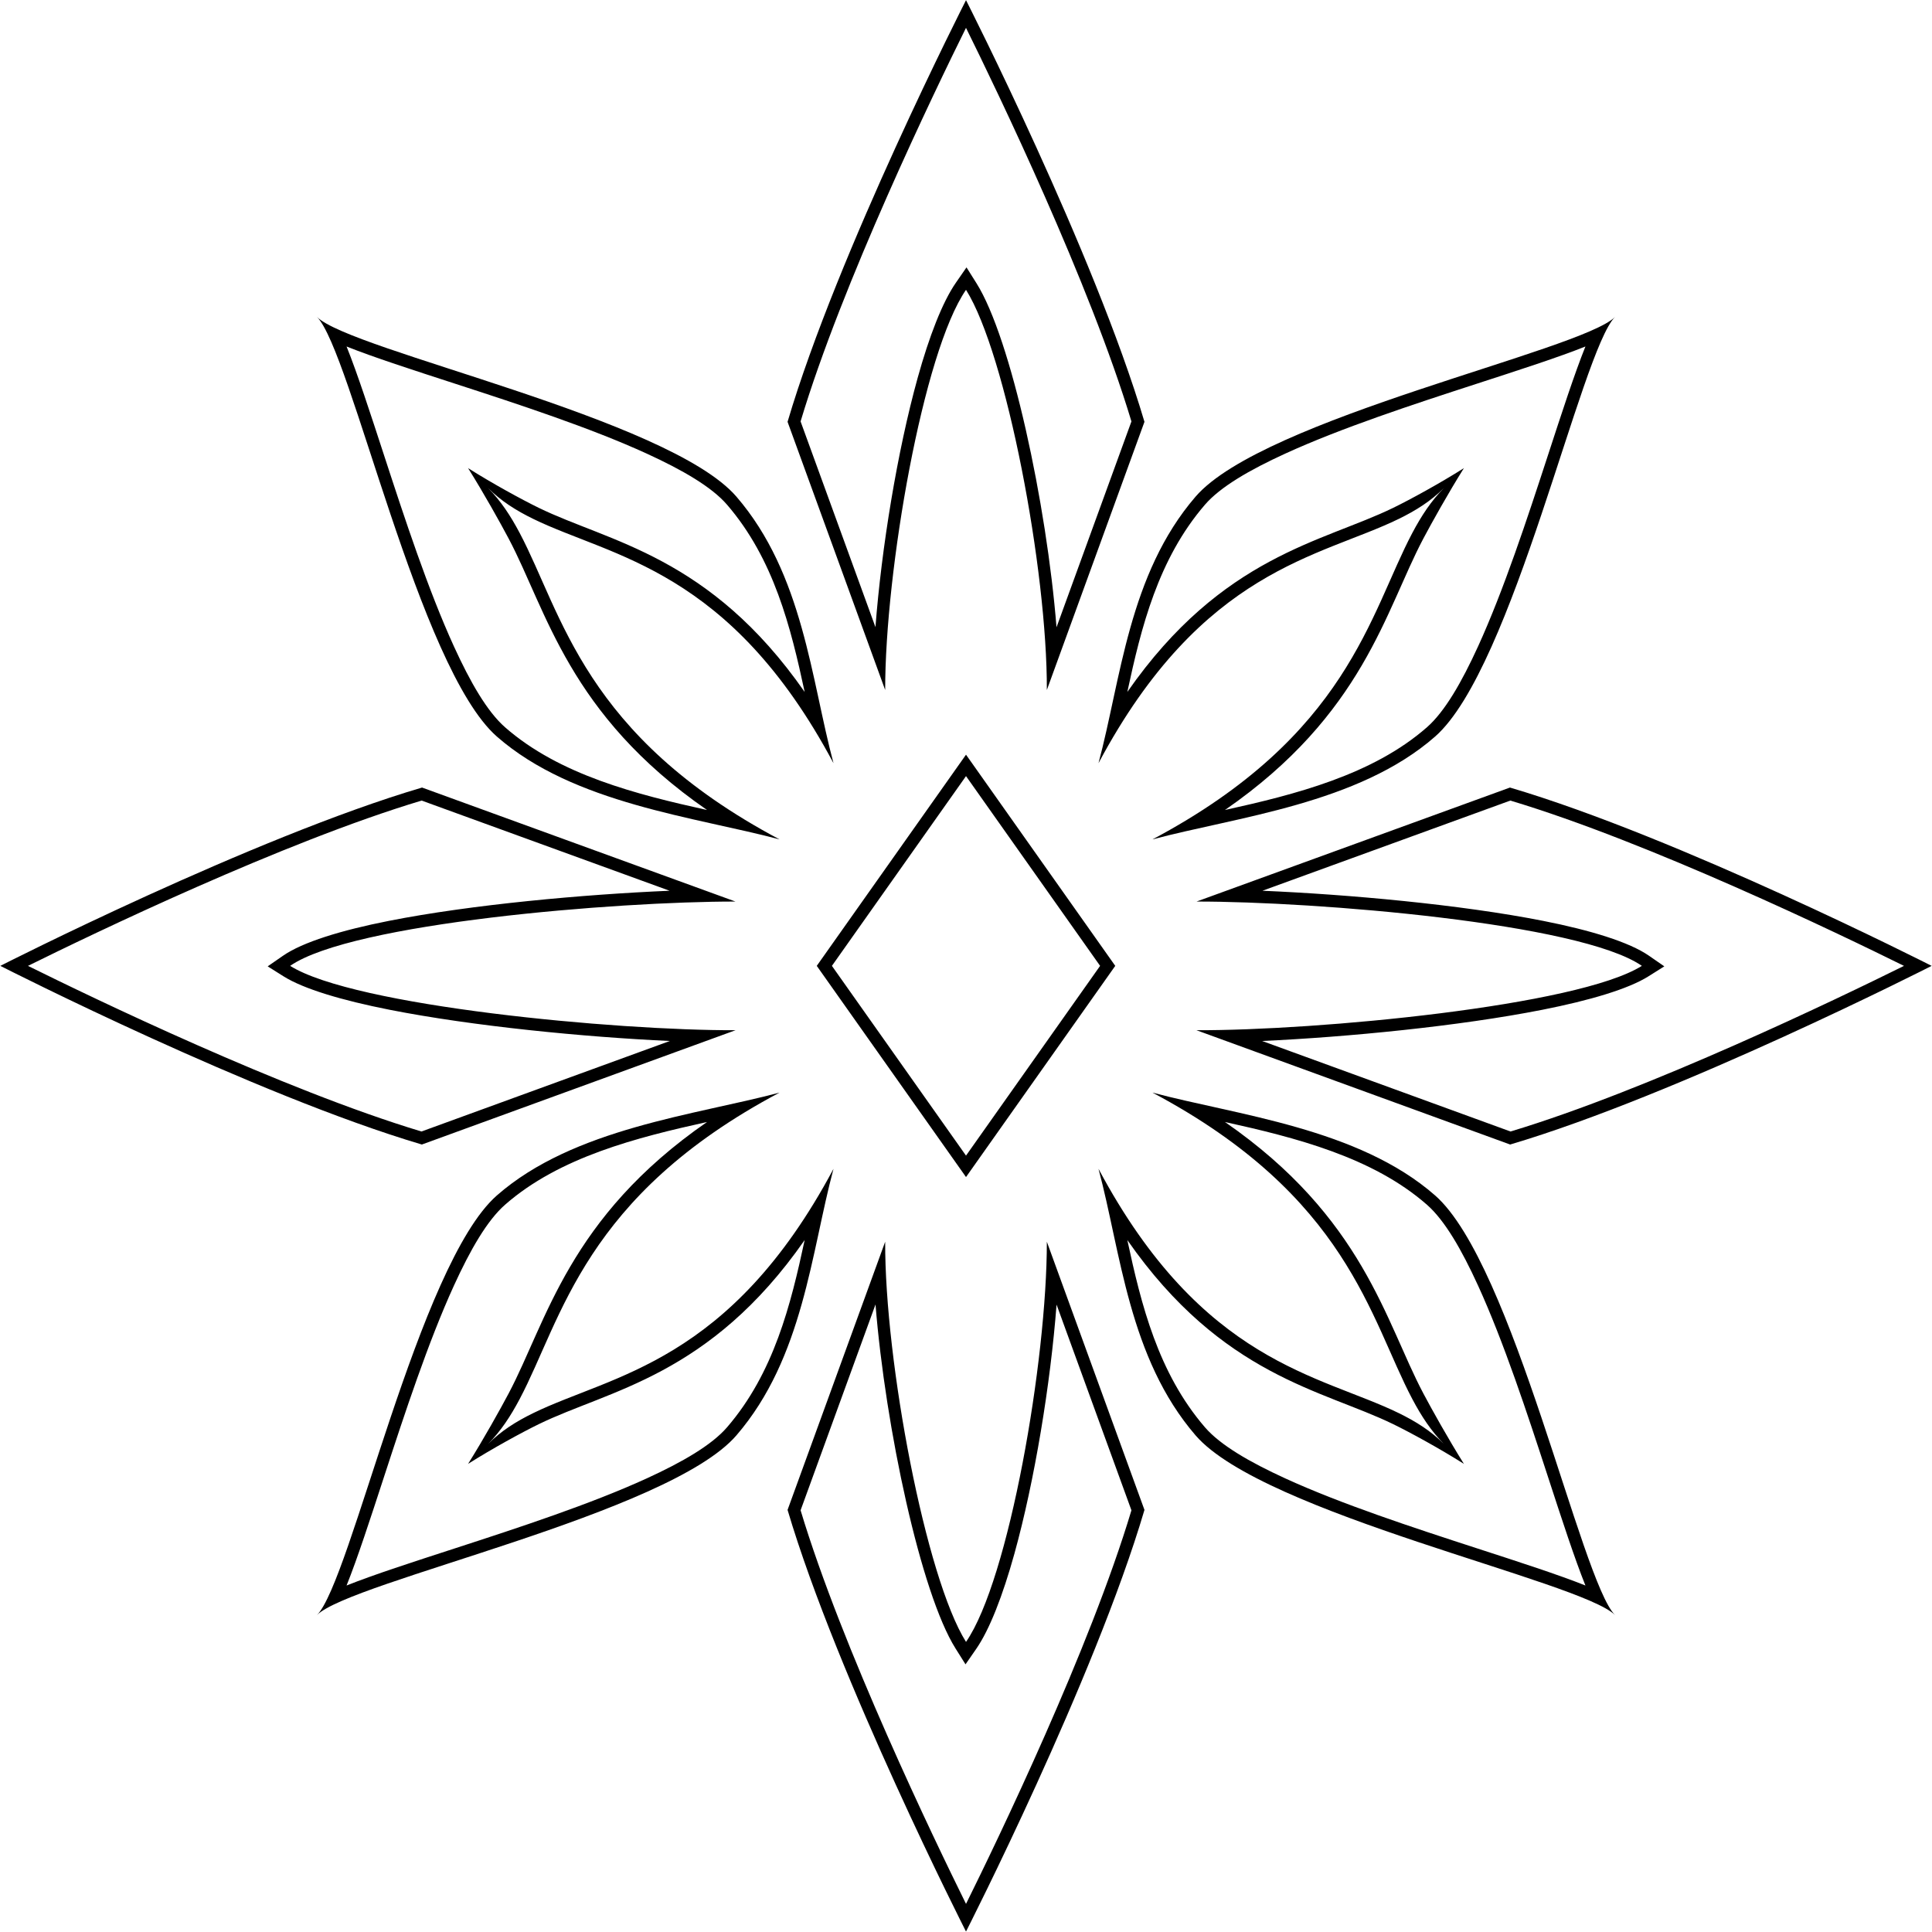
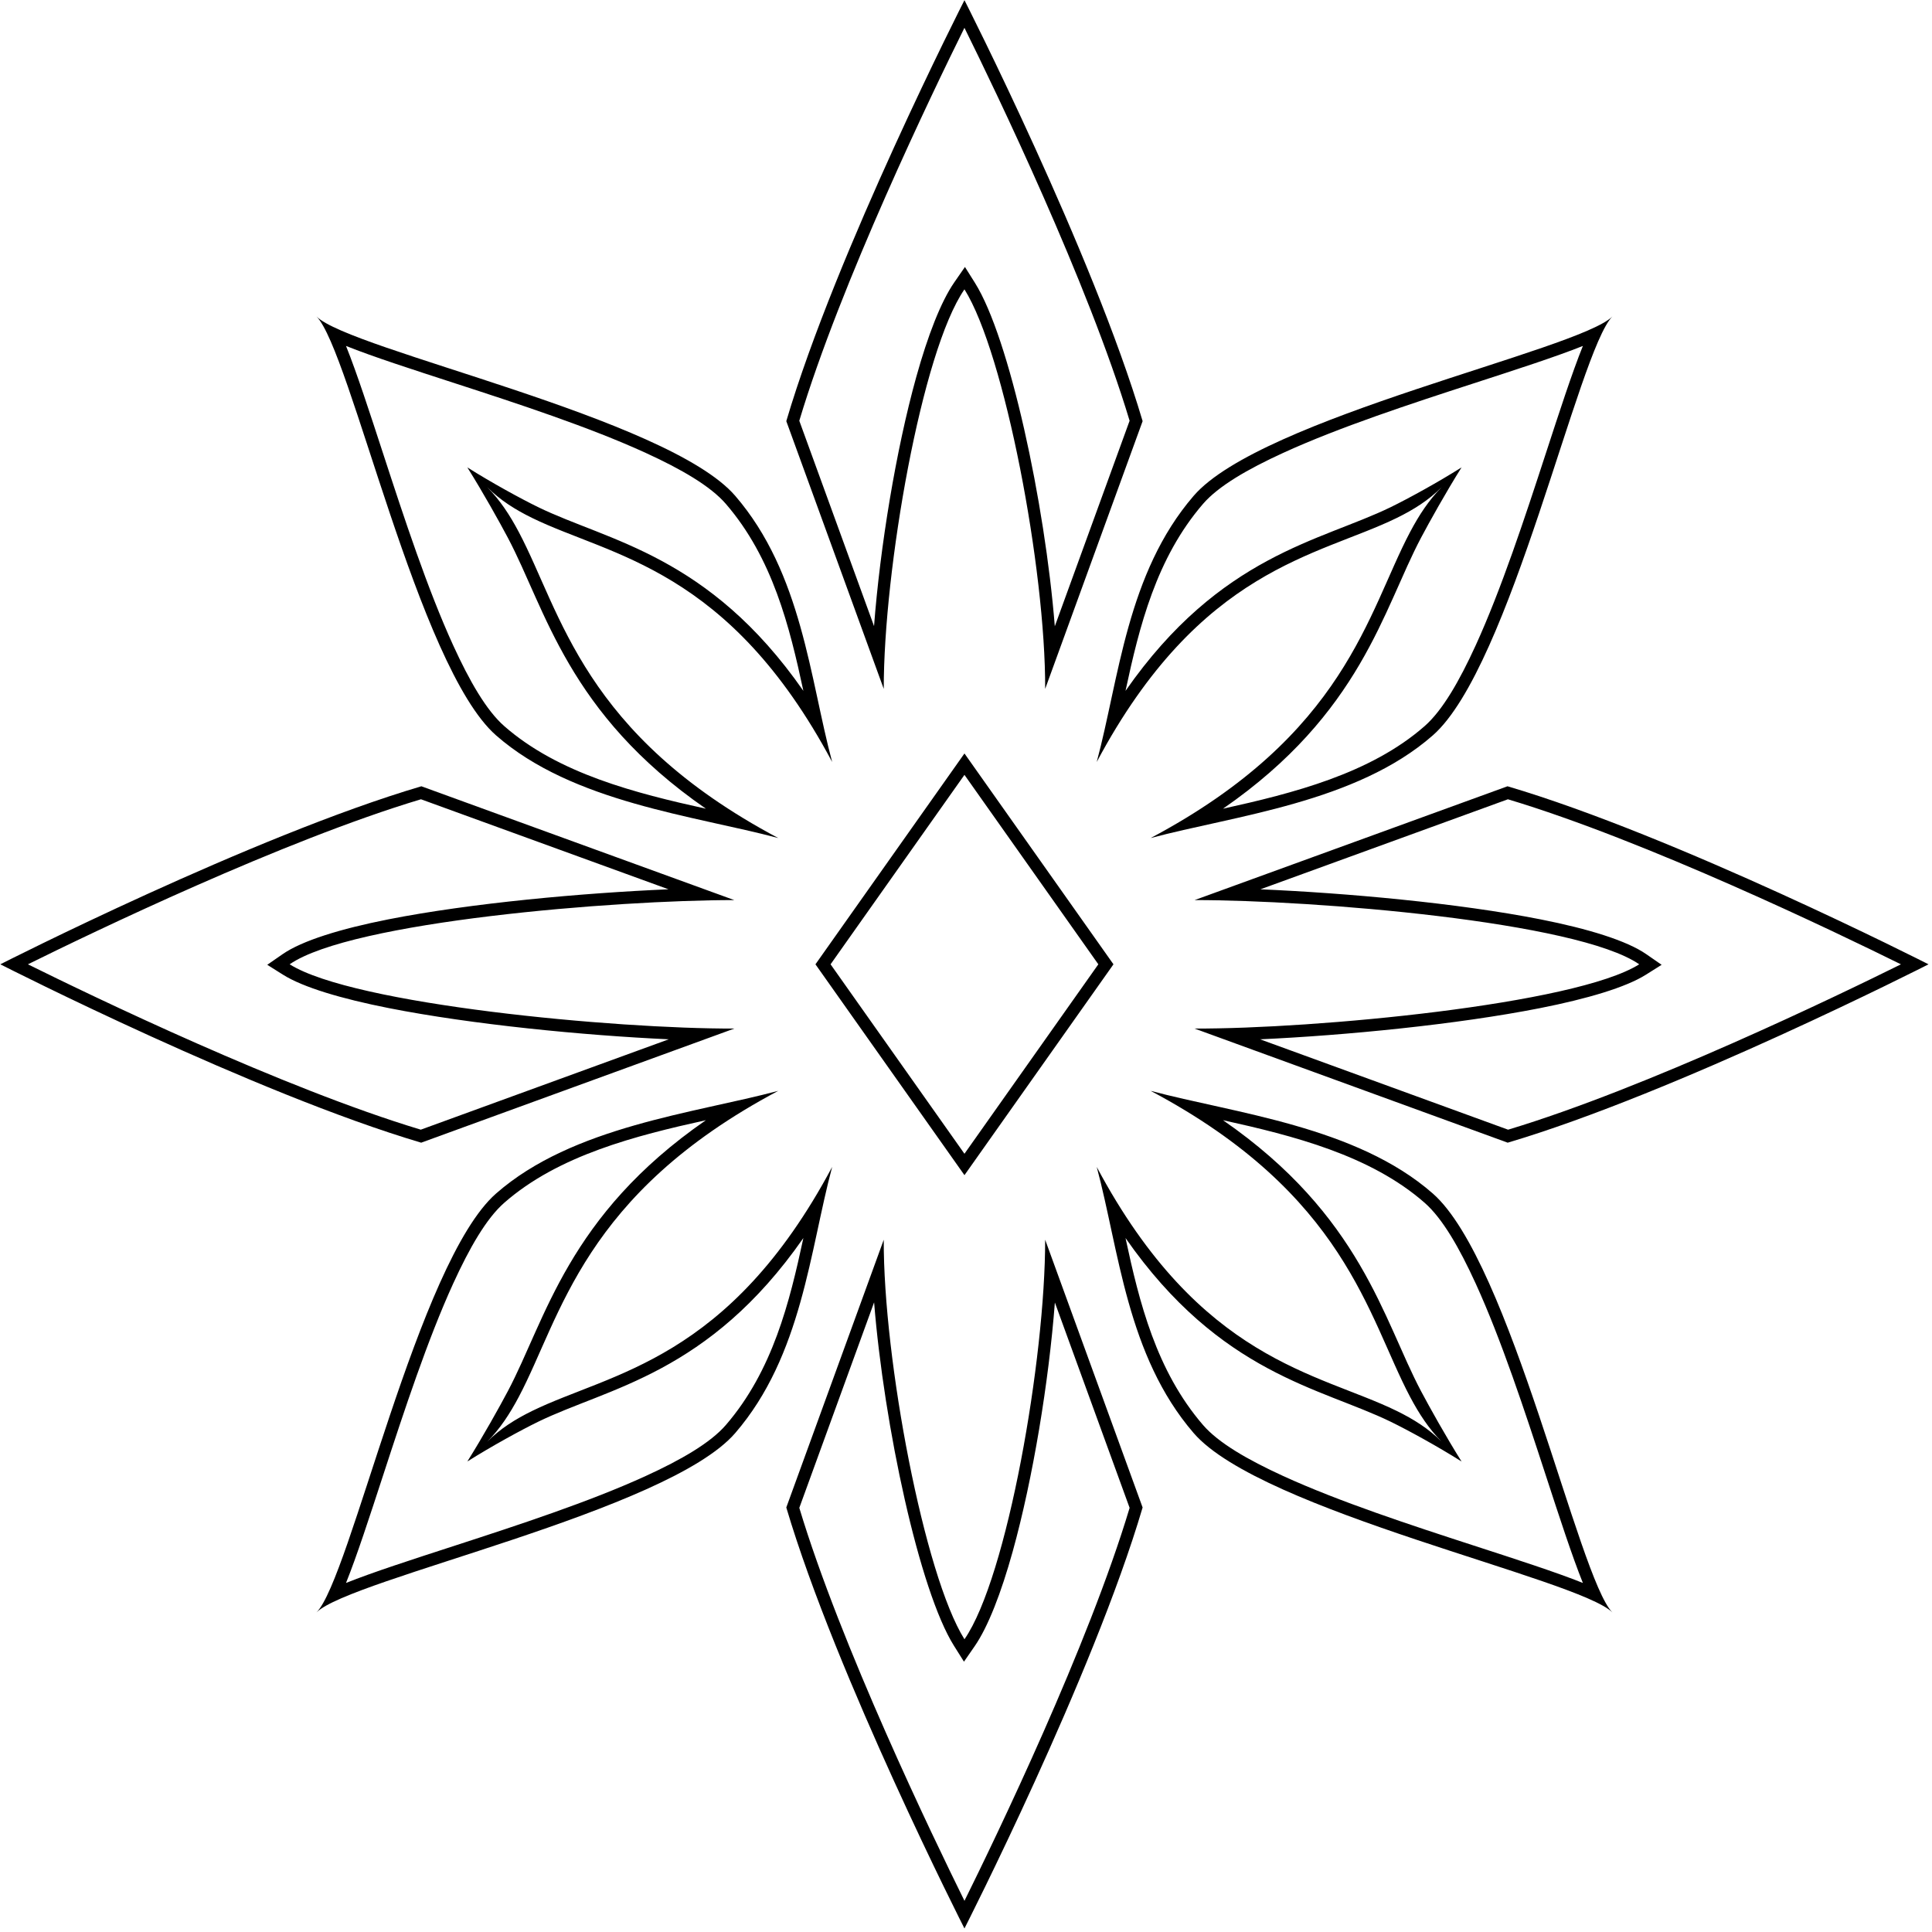
- <svg xmlns="http://www.w3.org/2000/svg" width="100%" height="100%" viewBox="0 0 414 414" version="1.1" xml:space="preserve" style="fill-rule:evenodd;clip-rule:evenodd;stroke-linejoin:round;stroke-miterlimit:2;">
-   <rect id="thick_outline_black" x="-49" y="-49" width="512" height="512" style="fill:none;" />
+ <svg xmlns="http://www.w3.org/2000/svg" width="311px" height="311px" version="1.1" xml:space="preserve" style="fill-rule:evenodd;clip-rule:evenodd;stroke-linejoin:round;stroke-miterlimit:2;">
+   <rect id="thick_outline_black" x="-36.75" y="-36.75" width="384" height="384" style="fill:none;" />
  <g id="_--Thick-Outline-White">
-     <path d="M175.021,206.971l31.981,-45.255l31.981,45.255l-31.981,45.255l-31.981,-45.255Zm3.246,0l28.735,40.662l28.735,-40.662l-28.735,-40.662l-28.735,40.662Zm-116.094,0c13.737,8.64 69.767,13.882 95.442,13.79l-67.217,24.494c-35.79,-10.598 -88.884,-37.549 -90.299,-38.269l-0.029,-0.015c0,0 54.046,-27.501 90.368,-38.211l67.162,24.429c-25.507,-0.02 -82.145,4.583 -95.429,13.781l0.002,0.001Zm-56.177,0.002c13.761,6.816 54.717,26.583 84.319,35.491l53.224,-19.395c-18.282,-0.837 -42.222,-3.172 -60.058,-6.691c-10.185,-2.01 -18.425,-4.462 -22.72,-7.163l-3.399,-2.139l3.3,-2.285c4.174,-2.89 12.405,-5.435 22.645,-7.458c17.822,-3.521 41.882,-5.677 60.172,-6.46l-53.125,-19.323c-29.638,8.882 -70.597,28.618 -84.358,35.423Zm317.606,38.282l-67.217,-24.494c25.675,0.092 81.705,-5.15 95.442,-13.79l0.002,-0.001c-13.284,-9.198 -69.922,-13.801 -95.429,-13.781l67.162,-24.429c36.094,10.643 89.688,37.869 90.361,38.211l0.003,0.002c-0.477,0.243 -54.21,27.588 -90.324,38.282Zm84.399,-38.28c-13.765,-6.808 -54.719,-26.543 -84.356,-35.425l-53.122,19.323c18.288,0.783 42.348,2.939 60.17,6.46c10.24,2.023 18.471,4.568 22.645,7.458l3.3,2.285l-3.399,2.139c-4.295,2.701 -12.535,5.153 -22.72,7.163c-17.836,3.519 -41.775,5.854 -60.059,6.691l53.225,19.395c29.6,-8.907 70.553,-28.673 84.316,-35.489Zm-200.999,206.93c0,-0 -27.497,-54.078 -38.238,-90.354l20.916,-57.466c-0.092,25.675 8.683,72.017 17.323,85.751c9.198,-13.284 17.342,-60.244 17.322,-85.751l20.916,57.466c-10.711,36.322 -38.239,90.354 -38.239,90.354Zm0.002,-5.928c6.813,-13.759 26.564,-54.705 35.446,-84.342l-16.043,-44.076c-1.295,16.96 -4.694,37.753 -9.048,53.427c-2.478,8.916 -5.302,16.207 -8.177,20.359l-2.285,3.3l-2.138,-3.398c-7.423,-11.801 -15.028,-47.26 -17.15,-73.722l-16.054,44.109c8.907,29.602 28.644,70.575 35.449,84.343Z" />
-     <path d="M309.413,104.576c-2.766,2.782 -6.031,4.837 -9.682,6.618c-16.91,8.251 -42.098,10.645 -64.338,52.343c4.798,-17.881 6.465,-40.48 20.798,-57.111c14.516,-16.842 82.634,-31.254 89.877,-38.502c-7.272,7.292 -21.781,75.194 -38.537,89.903c-16.454,14.445 -42.599,17.236 -60.573,22.044c41.934,-22.264 46.55,-48.415 55.697,-65.693c1.923,-3.633 4.046,-6.873 6.758,-9.602Zm-10.845,4.236c3.609,-1.761 9.916,-5.204 15.125,-8.495c-3.376,5.386 -6.9,11.71 -8.695,15.101c-8.15,15.395 -12.841,37.646 -42.507,58.155c14.992,-3.314 31.634,-7.504 43.292,-17.738c3.815,-3.349 7.44,-9.648 10.944,-17.319c5.503,-12.044 10.556,-27.422 14.941,-40.855c3.027,-9.275 5.743,-17.637 8.066,-23.412c-5.779,2.312 -14.15,5.014 -23.432,8.029c-13.452,4.37 -28.846,9.411 -40.876,14.917c-7.654,3.503 -13.926,7.131 -17.227,10.961c-10.038,11.647 -13.664,26.307 -16.63,40.122c20.357,-29.224 41.887,-32.092 56.999,-39.466Z" />
-     <path d="M309.413,309.424c-2.766,-2.782 -6.031,-4.837 -9.682,-6.618c-16.91,-8.251 -42.098,-10.645 -64.338,-52.343c4.798,17.881 6.465,40.48 20.798,57.111c14.516,16.842 82.634,31.254 89.877,38.502c-7.272,-7.292 -21.781,-75.194 -38.537,-89.903c-16.454,-14.445 -42.599,-17.236 -60.573,-22.044c41.934,22.264 46.55,48.415 55.697,65.693c1.923,3.633 4.046,6.873 6.758,9.602Zm-10.845,-4.236c3.609,1.761 9.916,5.204 15.125,8.495c-3.376,-5.386 -6.9,-11.71 -8.695,-15.101c-8.15,-15.395 -12.841,-37.646 -42.507,-58.155c14.992,3.314 31.634,7.504 43.292,17.738c3.815,3.349 7.44,9.648 10.944,17.319c5.503,12.044 10.556,27.422 14.941,40.855c3.027,9.275 5.743,17.637 8.066,23.412c-5.779,-2.312 -14.15,-5.014 -23.432,-8.029c-13.452,-4.37 -28.846,-9.411 -40.876,-14.917c-7.654,-3.503 -13.926,-7.131 -17.227,-10.961c-10.038,-11.647 -13.664,-26.307 -16.63,-40.122c20.357,29.224 41.887,32.092 56.999,39.466Z" />
-     <path d="M104.585,104.576c2.767,2.782 6.032,4.837 9.683,6.618c16.91,8.251 42.098,10.645 64.338,52.343c-4.799,-17.881 -6.466,-40.48 -20.799,-57.111c-14.515,-16.842 -82.633,-31.254 -89.876,-38.502c7.271,7.292 21.78,75.194 38.536,89.903c16.455,14.445 42.599,17.236 60.573,22.044c-41.933,-22.264 -46.55,-48.415 -55.697,-65.693c-1.923,-3.633 -4.046,-6.873 -6.758,-9.602Zm10.845,4.236c-3.608,-1.761 -9.916,-5.204 -15.125,-8.495c3.377,5.386 6.9,11.71 8.696,15.101c8.15,15.395 12.841,37.646 42.506,58.155c-14.991,-3.314 -31.634,-7.504 -43.291,-17.738c-3.816,-3.349 -7.441,-9.648 -10.945,-17.319c-5.503,-12.044 -10.556,-27.422 -14.94,-40.855c-3.028,-9.275 -5.744,-17.637 -8.066,-23.412c5.778,2.312 14.149,5.014 23.432,8.029c13.451,4.37 28.846,9.411 40.876,14.917c7.653,3.503 13.925,7.131 17.226,10.961c10.038,11.647 13.664,26.307 16.63,40.122c-20.357,-29.224 -41.887,-32.092 -56.999,-39.466Z" />
-     <path d="M104.585,309.424c2.767,-2.782 6.032,-4.837 9.683,-6.618c16.91,-8.251 42.098,-10.645 64.338,-52.343c-4.799,17.881 -6.466,40.48 -20.799,57.111c-14.515,16.842 -82.633,31.254 -89.876,38.502c7.271,-7.292 21.78,-75.194 38.536,-89.903c16.455,-14.445 42.599,-17.236 60.573,-22.044c-41.933,22.264 -46.55,48.415 -55.697,65.693c-1.923,3.633 -4.046,6.873 -6.758,9.602Zm10.845,-4.236c-3.608,1.761 -9.916,5.204 -15.125,8.495c3.377,-5.386 6.9,-11.71 8.696,-15.101c8.15,-15.395 12.841,-37.646 42.506,-58.155c-14.991,3.314 -31.634,7.504 -43.291,17.738c-3.816,3.349 -7.441,9.648 -10.945,17.319c-5.503,12.044 -10.556,27.422 -14.94,40.855c-3.028,9.275 -5.744,17.637 -8.066,23.412c5.778,-2.312 14.149,-5.014 23.432,-8.029c13.451,-4.37 28.846,-9.411 40.876,-14.917c7.653,-3.503 13.925,-7.131 17.226,-10.961c10.038,-11.647 13.664,-26.307 16.63,-40.122c-20.357,29.224 -41.887,32.092 -56.999,39.466Z" />
-     <path d="M207.003,0.037c-0,0 27.497,54.078 38.238,90.354l-20.916,57.466c0.092,-25.675 -8.683,-72.017 -17.323,-85.751c-9.198,13.284 -17.342,60.244 -17.322,85.751l-20.916,-57.466c10.711,-36.322 38.239,-90.354 38.239,-90.354Zm-0.003,5.928c-6.812,13.759 -26.563,54.705 -35.446,84.342l16.043,44.076c1.295,-16.96 4.695,-37.753 9.049,-53.427c2.477,-8.916 5.302,-16.207 8.177,-20.359l2.285,-3.3l2.137,3.398c7.424,11.801 15.029,47.26 17.151,73.722l16.054,-44.109c-8.907,-29.602 -28.645,-70.575 -35.45,-84.343Z" />
+     <path d="M131.266,155.228l23.986,-33.941l23.986,33.941l-23.986,33.941l-23.986,-33.941Zm2.434,0l21.551,30.497l21.551,-30.497l-21.551,-30.497l-21.551,30.497Zm-87.071,0c10.303,6.48 52.326,10.411 71.581,10.342l-50.412,18.371c-26.843,-7.948 -66.663,-28.162 -67.724,-28.702l-0.022,-0.011c0,0 40.534,-20.626 67.776,-28.659l50.371,18.322c-19.13,-0.015 -61.609,3.438 -71.572,10.336l0.001,0.001Zm-42.133,0.001c10.321,5.112 41.038,19.937 63.24,26.618l39.918,-14.547c-13.712,-0.628 -31.666,-2.379 -45.044,-5.018c-7.638,-1.507 -13.818,-3.346 -17.039,-5.372l-2.55,-1.604l2.475,-1.714c3.13,-2.168 9.304,-4.076 16.984,-5.594c13.366,-2.641 31.411,-4.257 45.129,-4.845l-39.844,-14.492c-22.228,6.662 -52.947,21.463 -63.268,26.567Zm238.204,28.712l-50.412,-18.371c19.256,0.069 61.279,-3.863 71.581,-10.342l0.001,-0.001c-9.963,-6.899 -52.441,-10.351 -71.572,-10.336l50.371,-18.322c27.07,7.982 67.266,28.402 67.771,28.659l0.002,0.001c-0.358,0.182 -40.658,20.691 -67.744,28.712Zm63.3,-28.71c-10.324,-5.106 -41.04,-19.907 -63.267,-26.568l-39.842,14.492c13.716,0.587 31.761,2.204 45.127,4.845c7.68,1.517 13.854,3.426 16.984,5.594l2.475,1.714l-2.55,1.604c-3.221,2.026 -9.401,3.865 -17.039,5.372c-13.377,2.639 -31.332,4.39 -45.045,5.018l39.919,14.547c22.2,-6.681 52.914,-21.505 63.237,-26.617Zm-150.749,155.198c0,0 -20.623,-40.558 -28.679,-67.765l15.687,-43.1c-0.069,19.256 6.513,54.013 12.993,64.313c6.899,-9.963 13.006,-45.183 12.991,-64.313l15.687,43.1c-8.033,27.242 -28.679,67.765 -28.679,67.765Zm0.002,-4.446c5.109,-10.32 19.923,-41.029 26.585,-63.257l-12.032,-33.057c-0.971,12.72 -3.521,28.315 -6.787,40.07c-1.858,6.687 -3.976,12.155 -6.132,15.269l-1.714,2.475l-1.603,-2.548c-5.568,-8.851 -11.271,-35.445 -12.863,-55.292l-12.04,33.082c6.681,22.202 21.484,52.931 26.587,63.257Z" />
+     <path d="M232.06,78.432c-2.075,2.087 -4.524,3.627 -7.262,4.964c-12.682,6.188 -31.573,7.984 -48.253,39.257c3.599,-13.411 4.849,-30.361 15.599,-42.833c10.887,-12.632 61.975,-23.44 67.407,-28.876c-5.453,5.469 -16.335,56.395 -28.902,67.427c-12.341,10.834 -31.949,12.927 -45.43,16.533c31.45,-16.698 34.912,-36.311 41.773,-49.27c1.442,-2.724 3.034,-5.154 5.068,-7.201Zm-8.134,3.177c2.706,-1.321 7.437,-3.903 11.344,-6.371c-2.532,4.04 -5.175,8.782 -6.521,11.325c-6.113,11.546 -9.631,28.235 -31.88,43.617c11.244,-2.486 23.726,-5.629 32.468,-13.304c2.862,-2.512 5.58,-7.236 8.209,-12.989c4.127,-9.033 7.917,-20.566 11.205,-30.641c2.27,-6.956 4.308,-13.228 6.05,-17.559c-4.334,1.734 -10.612,3.761 -17.574,6.022c-10.088,3.277 -21.635,7.058 -30.657,11.188c-5.74,2.627 -10.444,5.348 -12.92,8.221c-7.528,8.735 -10.248,19.73 -12.472,30.092c15.268,-21.918 31.415,-24.07 42.749,-29.6Z" />
+     <path d="M232.06,232.068c-2.075,-2.087 -4.524,-3.627 -7.262,-4.964c-12.682,-6.188 -31.573,-7.984 -48.253,-39.257c3.599,13.411 4.849,30.361 15.599,42.833c10.887,12.632 61.975,23.44 67.407,28.876c-5.453,-5.469 -16.335,-56.395 -28.902,-67.427c-12.341,-10.834 -31.949,-12.927 -45.43,-16.533c31.45,16.698 34.912,36.311 41.773,49.27c1.442,2.724 3.034,5.154 5.068,7.201Zm-8.134,-3.177c2.706,1.321 7.437,3.903 11.344,6.371c-2.532,-4.04 -5.175,-8.782 -6.521,-11.325c-6.113,-11.546 -9.631,-28.235 -31.88,-43.617c11.244,2.486 23.726,5.629 32.468,13.304c2.862,2.512 5.58,7.236 8.209,12.989c4.127,9.033 7.917,20.566 11.205,30.641c2.27,6.956 4.308,13.228 6.05,17.559c-4.334,-1.734 -10.612,-3.761 -17.574,-6.022c-10.088,-3.277 -21.635,-7.058 -30.657,-11.188c-5.74,-2.627 -10.444,-5.348 -12.92,-8.221c-7.528,-8.735 -10.248,-19.73 -12.472,-30.092c15.268,21.918 31.415,24.07 42.749,29.6Z" />
+     <path d="M78.439,78.432c2.075,2.087 4.524,3.627 7.262,4.964c12.682,6.188 31.573,7.984 48.253,39.257c-3.599,-13.411 -4.849,-30.361 -15.599,-42.833c-10.887,-12.632 -61.975,-23.44 -67.407,-28.876c5.453,5.469 16.335,56.395 28.902,67.427c12.341,10.834 31.949,12.927 45.43,16.533c-31.45,-16.698 -34.912,-36.311 -41.773,-49.27c-1.442,-2.724 -3.034,-5.154 -5.068,-7.201Zm8.134,3.177c-2.706,-1.321 -7.437,-3.903 -11.344,-6.371c2.532,4.04 5.175,8.782 6.521,11.325c6.113,11.546 9.631,28.235 31.88,43.617c-11.244,-2.486 -23.726,-5.629 -32.468,-13.304c-2.862,-2.512 -5.58,-7.236 -8.209,-12.989c-4.127,-9.033 -7.917,-20.566 -11.205,-30.641c-2.27,-6.956 -4.308,-13.228 -6.05,-17.559c4.334,1.734 10.612,3.761 17.574,6.022c10.088,3.277 21.635,7.058 30.657,11.188c5.74,2.627 10.444,5.348 12.92,8.221c7.528,8.735 10.248,19.73 12.472,30.092c-15.268,-21.918 -31.415,-24.07 -42.749,-29.6Z" />
+     <path d="M78.439,232.068c2.075,-2.087 4.524,-3.627 7.262,-4.964c12.682,-6.188 31.573,-7.984 48.253,-39.257c-3.599,13.411 -4.849,30.361 -15.599,42.833c-10.887,12.632 -61.975,23.44 -67.407,28.876c5.453,-5.469 16.335,-56.395 28.902,-67.427c12.341,-10.834 31.949,-12.927 45.43,-16.533c-31.45,16.698 -34.912,36.311 -41.773,49.27c-1.442,2.724 -3.034,5.154 -5.068,7.201Zm8.134,-3.177c-2.706,1.321 -7.437,3.903 -11.344,6.371c2.532,-4.04 5.175,-8.782 6.521,-11.325c6.113,-11.546 9.631,-28.235 31.88,-43.617c-11.244,2.486 -23.726,5.629 -32.468,13.304c-2.862,2.512 -5.58,7.236 -8.209,12.989c-4.127,9.033 -7.917,20.566 -11.205,30.641c-2.27,6.956 -4.308,13.228 -6.05,17.559c4.334,-1.734 10.612,-3.761 17.574,-6.022c10.088,-3.277 21.635,-7.058 30.657,-11.188c5.74,-2.627 10.444,-5.348 12.92,-8.221c7.528,-8.735 10.248,-19.73 12.472,-30.092c-15.268,21.918 -31.415,24.07 -42.749,29.6Z" />
+     <path d="M155.252,0.028c0,0 20.623,40.558 28.679,67.765l-15.687,43.1c0.069,-19.256 -6.513,-54.013 -12.993,-64.313c-6.899,9.963 -13.006,45.183 -12.991,64.313l-15.687,-43.1c8.033,-27.242 28.679,-67.765 28.679,-67.765Zm-0.002,4.446c-5.109,10.32 -19.923,41.029 -26.585,63.257l12.032,33.057c0.971,-12.72 3.521,-28.315 6.787,-40.07c1.858,-6.687 3.976,-12.155 6.132,-15.269l1.714,-2.475l1.603,2.548c5.568,8.851 11.271,35.445 12.863,55.292l12.04,-33.082c-6.681,-22.202 -21.484,-52.931 -26.587,-63.257Z" />
  </g>
</svg>
